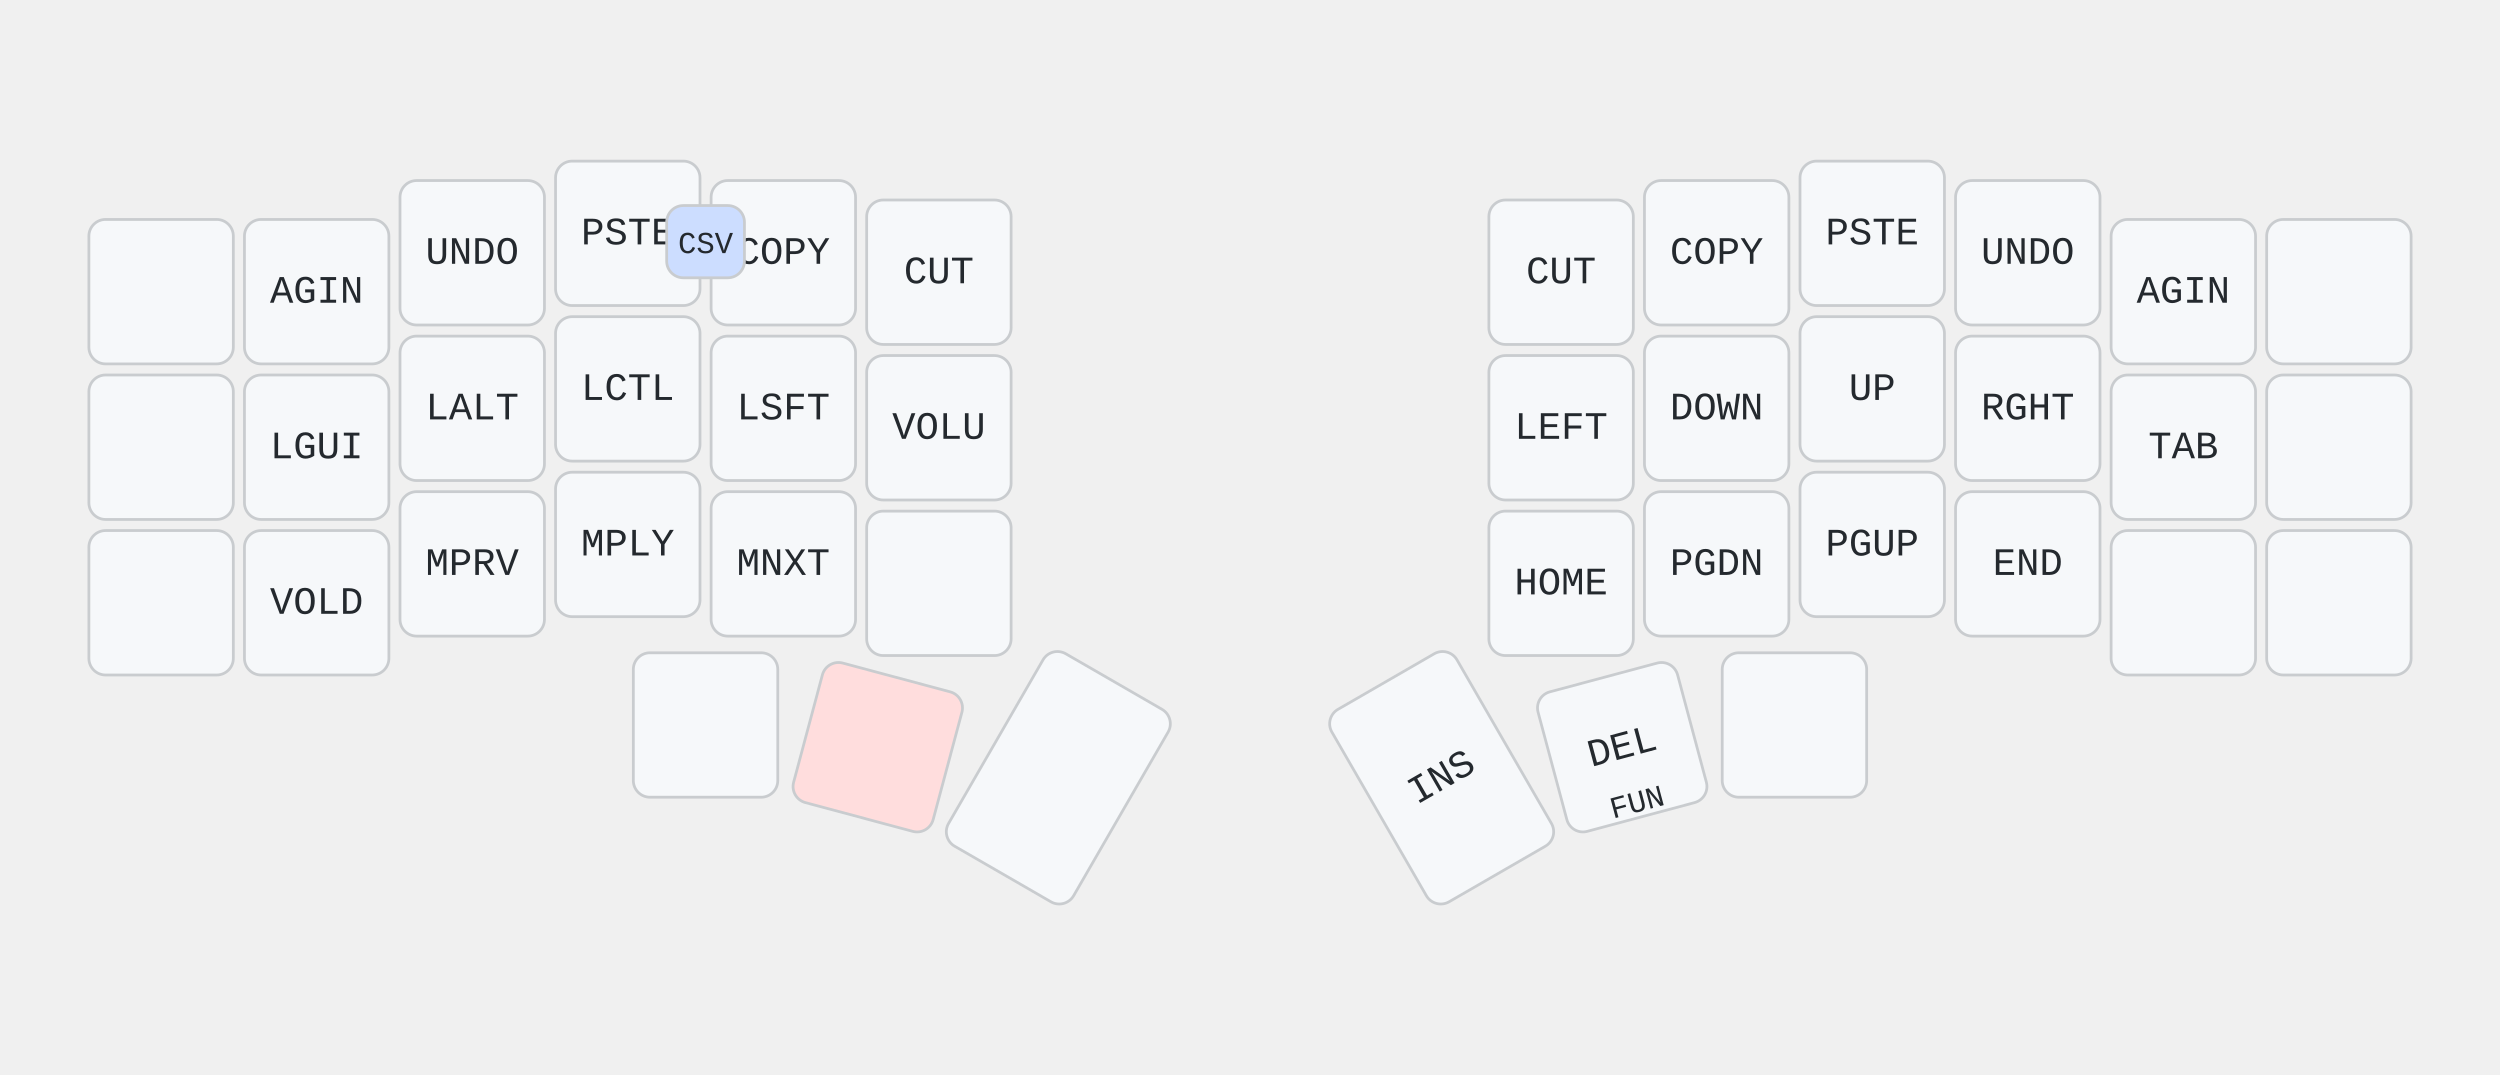
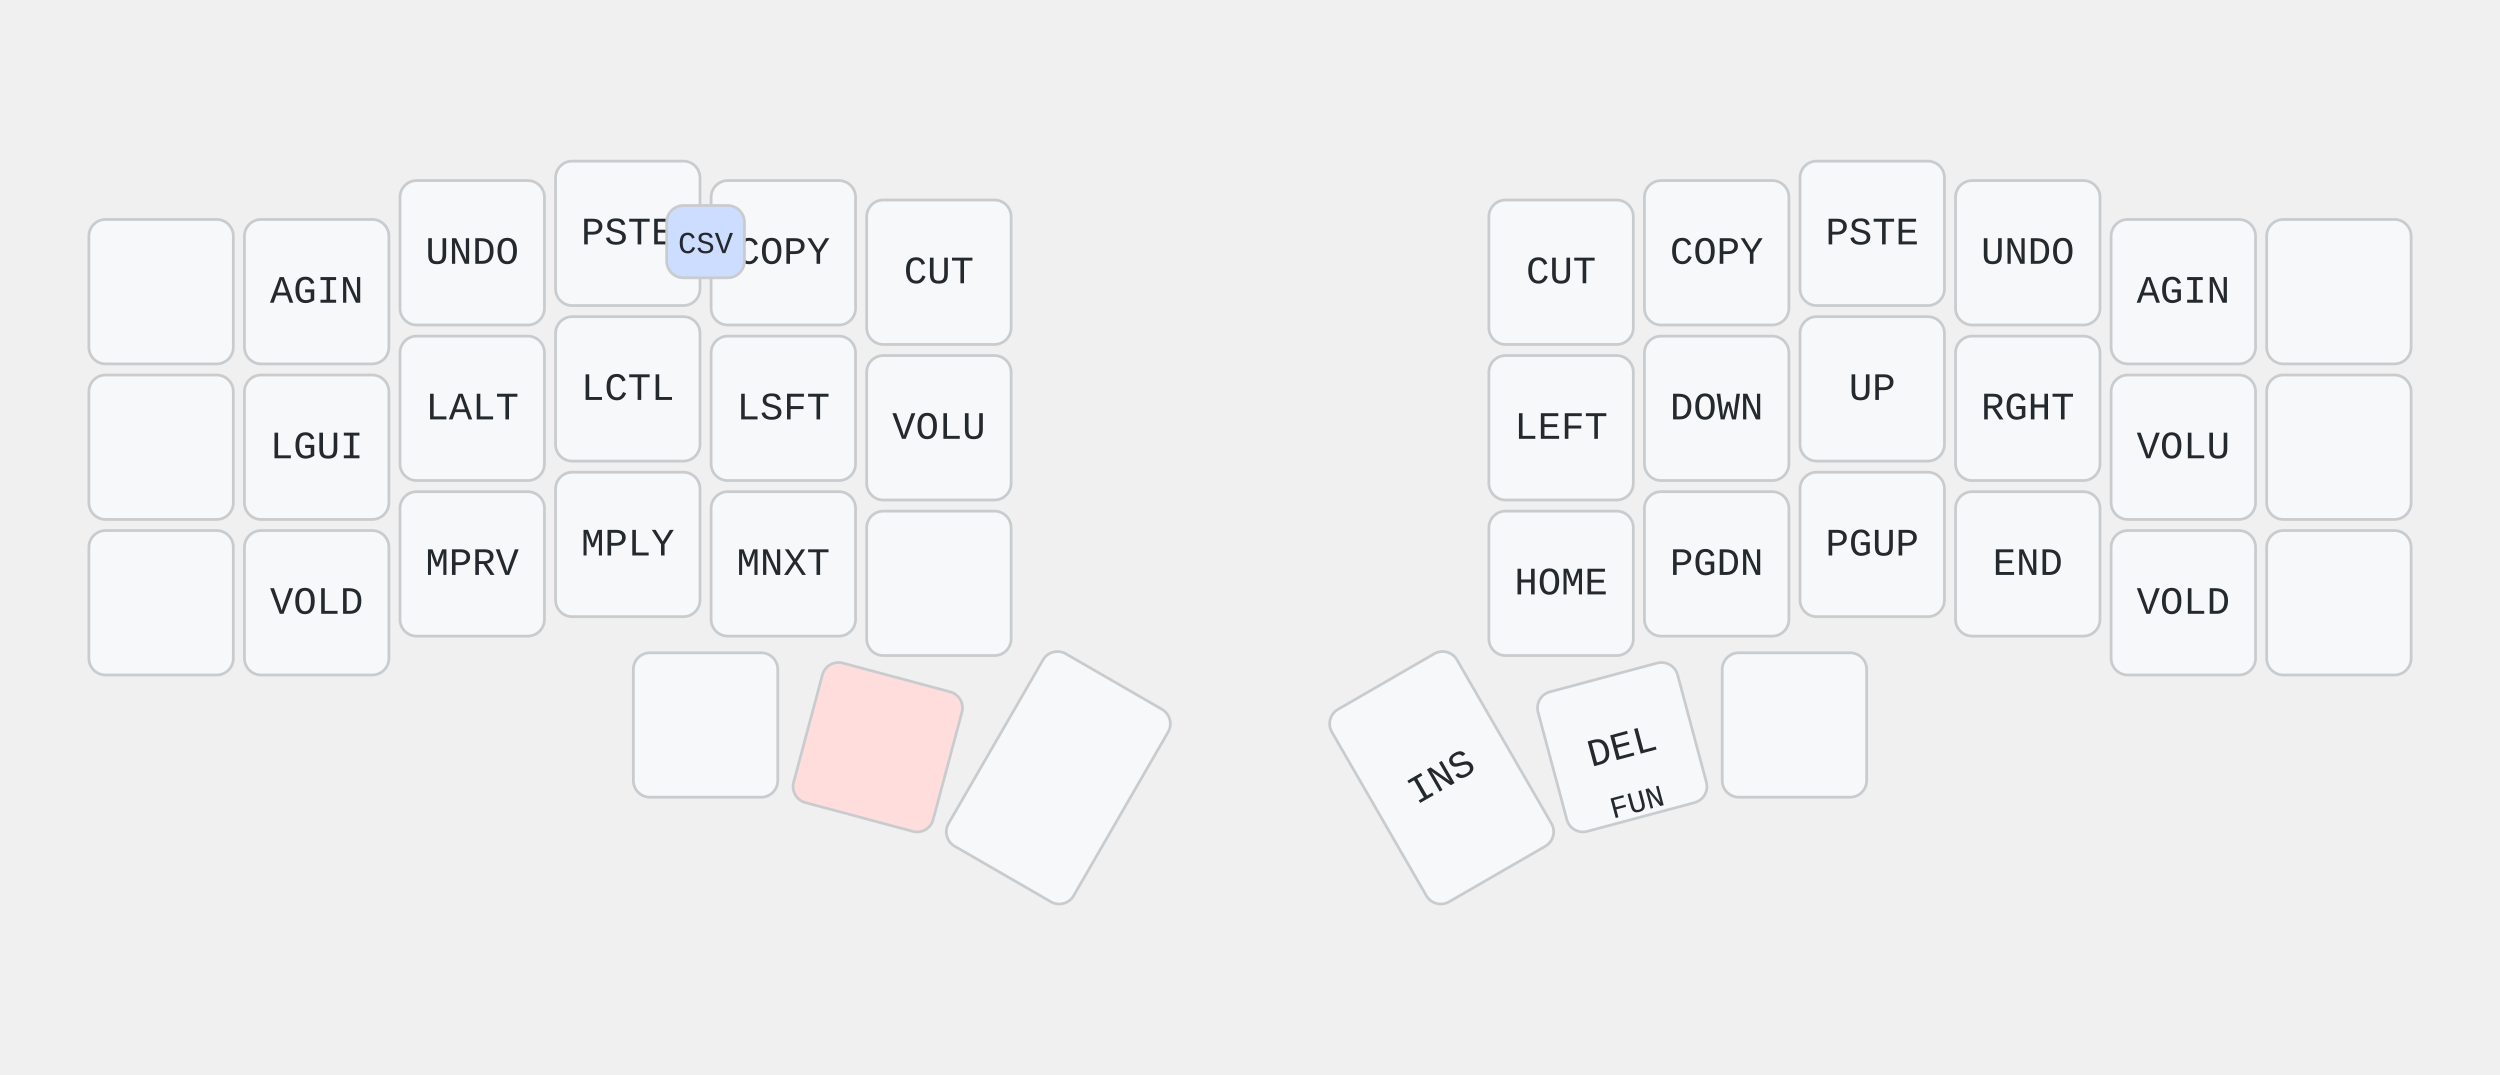
<svg xmlns="http://www.w3.org/2000/svg" width="900" height="387" viewBox="0 0 900 387" class="keymap">
  <style>/* inherit to force styles through use tags */
svg path {
    fill: inherit;
}

/* font and background color specifications */
svg.keymap {
    font-family: SFMono-Regular,Consolas,Liberation Mono,Menlo,monospace;
    font-size: 14px;
    font-kerning: normal;
    text-rendering: optimizeLegibility;
    fill: #24292e;
}

/* default key styling */
rect.key {
    fill: #f6f8fa;
}

rect.key, rect.combo {
    stroke: #c9cccf;
    stroke-width: 1;
}

/* default key side styling, only used is draw_key_sides is set */
rect.side {
    filter: brightness(90%);
}

/* color accent for combo boxes */
rect.combo, rect.combo-separate {
    fill: #cdf;
}

/* color accent for held keys */
rect.held, rect.combo.held {
    fill: #fdd;
}

/* color accent for ghost (optional) keys */
rect.ghost, rect.combo.ghost {
    stroke-dasharray: 4, 4;
    stroke-width: 2;
}

text {
    text-anchor: middle;
    dominant-baseline: middle;
}

/* styling for layer labels */
text.label {
    font-weight: bold;
    text-anchor: start;
    stroke: white;
    stroke-width: 4;
    paint-order: stroke;
}

/* styling for optional footer */
text.footer {
    text-anchor: end;
    dominant-baseline: auto;
    stroke: white;
    stroke-width: 4;
    paint-order: stroke;
}

/* styling for combo tap, and key non-tap label text */
text.combo, text.hold, text.shifted, text.left, text.right {
    font-size: 11px;
}

text.hold {
    text-anchor: middle;
    dominant-baseline: auto;
}

text.shifted {
    text-anchor: middle;
    dominant-baseline: hanging;
}

text.left {
    text-anchor: start;
}

text.right {
    text-anchor: end;
}

text.layer-activator {
    text-decoration: underline;
}

/* styling for hold/shifted label text in combo box */
text.combo.hold, text.combo.shifted, text.combo.left, text.combo.right {
    font-size: 8px;
}

/* lighter symbol for transparent keys */
text.trans {
    fill: #7b7e81;
}

/* styling for combo dendrons */
path.combo {
    stroke-width: 1;
    stroke: gray;
    fill: none;
}

/* Start Tabler Icons Cleanup */
/* cannot use height/width with glyphs */
.icon-tabler &gt; path {
    fill: inherit;
    stroke: inherit;
    stroke-width: 2;
}
/* hide tabler's default box */
.icon-tabler &gt; path[stroke="none"][fill="none"] {
    visibility: hidden;
}
/* End Tabler Icons Cleanup */
</style>
  <g transform="translate(30, 0)" class="layer-NAV">
    <g transform="translate(0, 56)">
      <g transform="translate(28, 49)" class="key keypos-0">
        <rect rx="6" ry="6" x="-26" y="-26" width="52" height="52" class="key" />
      </g>
      <g transform="translate(84, 49)" class="key keypos-1">
        <rect rx="6" ry="6" x="-26" y="-26" width="52" height="52" class="key" />
        <text x="0" y="0" class="key tap">AGIN</text>
      </g>
      <g transform="translate(140, 35)" class="key keypos-2">
        <rect rx="6" ry="6" x="-26" y="-26" width="52" height="52" class="key" />
        <text x="0" y="0" class="key tap">UNDO</text>
      </g>
      <g transform="translate(196, 28)" class="key keypos-3">
        <rect rx="6" ry="6" x="-26" y="-26" width="52" height="52" class="key" />
        <text x="0" y="0" class="key tap">PSTE</text>
      </g>
      <g transform="translate(252, 35)" class="key keypos-4">
        <rect rx="6" ry="6" x="-26" y="-26" width="52" height="52" class="key" />
        <text x="0" y="0" class="key tap">COPY</text>
      </g>
      <g transform="translate(308, 42)" class="key keypos-5">
        <rect rx="6" ry="6" x="-26" y="-26" width="52" height="52" class="key" />
        <text x="0" y="0" class="key tap">CUT</text>
      </g>
      <g transform="translate(532, 42)" class="key keypos-6">
        <rect rx="6" ry="6" x="-26" y="-26" width="52" height="52" class="key" />
        <text x="0" y="0" class="key tap">CUT</text>
      </g>
      <g transform="translate(588, 35)" class="key keypos-7">
        <rect rx="6" ry="6" x="-26" y="-26" width="52" height="52" class="key" />
        <text x="0" y="0" class="key tap">COPY</text>
      </g>
      <g transform="translate(644, 28)" class="key keypos-8">
        <rect rx="6" ry="6" x="-26" y="-26" width="52" height="52" class="key" />
        <text x="0" y="0" class="key tap">PSTE</text>
      </g>
      <g transform="translate(700, 35)" class="key keypos-9">
        <rect rx="6" ry="6" x="-26" y="-26" width="52" height="52" class="key" />
        <text x="0" y="0" class="key tap">UNDO</text>
      </g>
      <g transform="translate(756, 49)" class="key keypos-10">
        <rect rx="6" ry="6" x="-26" y="-26" width="52" height="52" class="key" />
        <text x="0" y="0" class="key tap">AGIN</text>
      </g>
      <g transform="translate(812, 49)" class="key keypos-11">
        <rect rx="6" ry="6" x="-26" y="-26" width="52" height="52" class="key" />
      </g>
      <g transform="translate(28, 105)" class="key keypos-12">
        <rect rx="6" ry="6" x="-26" y="-26" width="52" height="52" class="key" />
      </g>
      <g transform="translate(84, 105)" class="key keypos-13">
        <rect rx="6" ry="6" x="-26" y="-26" width="52" height="52" class="key" />
        <text x="0" y="0" class="key tap">LGUI</text>
      </g>
      <g transform="translate(140, 91)" class="key keypos-14">
        <rect rx="6" ry="6" x="-26" y="-26" width="52" height="52" class="key" />
        <text x="0" y="0" class="key tap">LALT</text>
      </g>
      <g transform="translate(196, 84)" class="key keypos-15">
        <rect rx="6" ry="6" x="-26" y="-26" width="52" height="52" class="key" />
        <text x="0" y="0" class="key tap">LCTL</text>
      </g>
      <g transform="translate(252, 91)" class="key keypos-16">
        <rect rx="6" ry="6" x="-26" y="-26" width="52" height="52" class="key" />
        <text x="0" y="0" class="key tap">LSFT</text>
      </g>
      <g transform="translate(308, 98)" class="key keypos-17">
        <rect rx="6" ry="6" x="-26" y="-26" width="52" height="52" class="key" />
        <text x="0" y="0" class="key tap">VOLU</text>
      </g>
      <g transform="translate(532, 98)" class="key keypos-18">
        <rect rx="6" ry="6" x="-26" y="-26" width="52" height="52" class="key" />
        <text x="0" y="0" class="key tap">LEFT</text>
      </g>
      <g transform="translate(588, 91)" class="key keypos-19">
        <rect rx="6" ry="6" x="-26" y="-26" width="52" height="52" class="key" />
        <text x="0" y="0" class="key tap">DOWN</text>
      </g>
      <g transform="translate(644, 84)" class="key keypos-20">
        <rect rx="6" ry="6" x="-26" y="-26" width="52" height="52" class="key" />
        <text x="0" y="0" class="key tap">UP</text>
      </g>
      <g transform="translate(700, 91)" class="key keypos-21">
        <rect rx="6" ry="6" x="-26" y="-26" width="52" height="52" class="key" />
        <text x="0" y="0" class="key tap">RGHT</text>
      </g>
      <g transform="translate(756, 105)" class="key keypos-22">
        <rect rx="6" ry="6" x="-26" y="-26" width="52" height="52" class="key" />
-         <text x="0" y="0" class="key tap">TAB</text>
+         <text x="0" y="0" class="key tap">VOLU</text>
      </g>
      <g transform="translate(812, 105)" class="key keypos-23">
        <rect rx="6" ry="6" x="-26" y="-26" width="52" height="52" class="key" />
      </g>
      <g transform="translate(28, 161)" class="key keypos-24">
        <rect rx="6" ry="6" x="-26" y="-26" width="52" height="52" class="key" />
      </g>
      <g transform="translate(84, 161)" class="key keypos-25">
        <rect rx="6" ry="6" x="-26" y="-26" width="52" height="52" class="key" />
        <text x="0" y="0" class="key tap">VOLD</text>
      </g>
      <g transform="translate(140, 147)" class="key keypos-26">
        <rect rx="6" ry="6" x="-26" y="-26" width="52" height="52" class="key" />
        <text x="0" y="0" class="key tap">MPRV</text>
      </g>
      <g transform="translate(196, 140)" class="key keypos-27">
        <rect rx="6" ry="6" x="-26" y="-26" width="52" height="52" class="key" />
        <text x="0" y="0" class="key tap">MPLY</text>
      </g>
      <g transform="translate(252, 147)" class="key keypos-28">
        <rect rx="6" ry="6" x="-26" y="-26" width="52" height="52" class="key" />
        <text x="0" y="0" class="key tap">MNXT</text>
      </g>
      <g transform="translate(308, 154)" class="key keypos-29">
        <rect rx="6" ry="6" x="-26" y="-26" width="52" height="52" class="key" />
      </g>
      <g transform="translate(532, 154)" class="key keypos-30">
        <rect rx="6" ry="6" x="-26" y="-26" width="52" height="52" class="key" />
        <text x="0" y="0" class="key tap">HOME</text>
      </g>
      <g transform="translate(588, 147)" class="key keypos-31">
        <rect rx="6" ry="6" x="-26" y="-26" width="52" height="52" class="key" />
        <text x="0" y="0" class="key tap">PGDN</text>
      </g>
      <g transform="translate(644, 140)" class="key keypos-32">
        <rect rx="6" ry="6" x="-26" y="-26" width="52" height="52" class="key" />
        <text x="0" y="0" class="key tap">PGUP</text>
      </g>
      <g transform="translate(700, 147)" class="key keypos-33">
        <rect rx="6" ry="6" x="-26" y="-26" width="52" height="52" class="key" />
        <text x="0" y="0" class="key tap">END</text>
      </g>
      <g transform="translate(756, 161)" class="key keypos-34">
        <rect rx="6" ry="6" x="-26" y="-26" width="52" height="52" class="key" />
+         <text x="0" y="0" class="key tap">VOLD</text>
      </g>
      <g transform="translate(812, 161)" class="key keypos-35">
        <rect rx="6" ry="6" x="-26" y="-26" width="52" height="52" class="key" />
      </g>
      <g transform="translate(224, 205)" class="key keypos-36">
        <rect rx="6" ry="6" x="-26" y="-26" width="52" height="52" class="key" />
      </g>
      <g transform="translate(286, 213) rotate(15.0)" class="key held keypos-37">
        <rect rx="6" ry="6" x="-26" y="-26" width="52" height="52" class="key held" />
      </g>
      <g transform="translate(351, 224) rotate(30.0)" class="key keypos-38">
        <rect rx="6" ry="6" x="-26" y="-40" width="52" height="80" class="key" />
      </g>
      <g transform="translate(489, 224) rotate(-30.0)" class="key keypos-39">
        <rect rx="6" ry="6" x="-26" y="-40" width="52" height="80" class="key" />
        <text x="0" y="0" class="key tap">INS</text>
      </g>
      <g transform="translate(554, 213) rotate(-15.0)" class="key keypos-40">
        <rect rx="6" ry="6" x="-26" y="-26" width="52" height="52" class="key" />
        <text x="0" y="0" class="key tap">DEL</text>
        <text x="0" y="24" class="key hold">FUN</text>
      </g>
      <g transform="translate(616, 205)" class="key keypos-41">
        <rect rx="6" ry="6" x="-26" y="-26" width="52" height="52" class="key" />
      </g>
      <g class="combo combopos-0">
        <rect rx="6" ry="6" x="210" y="18" width="28" height="26" class="combo" />
        <text x="224" y="32" class="combo tap">CSV</text>
      </g>
    </g>
  </g>
</svg>
